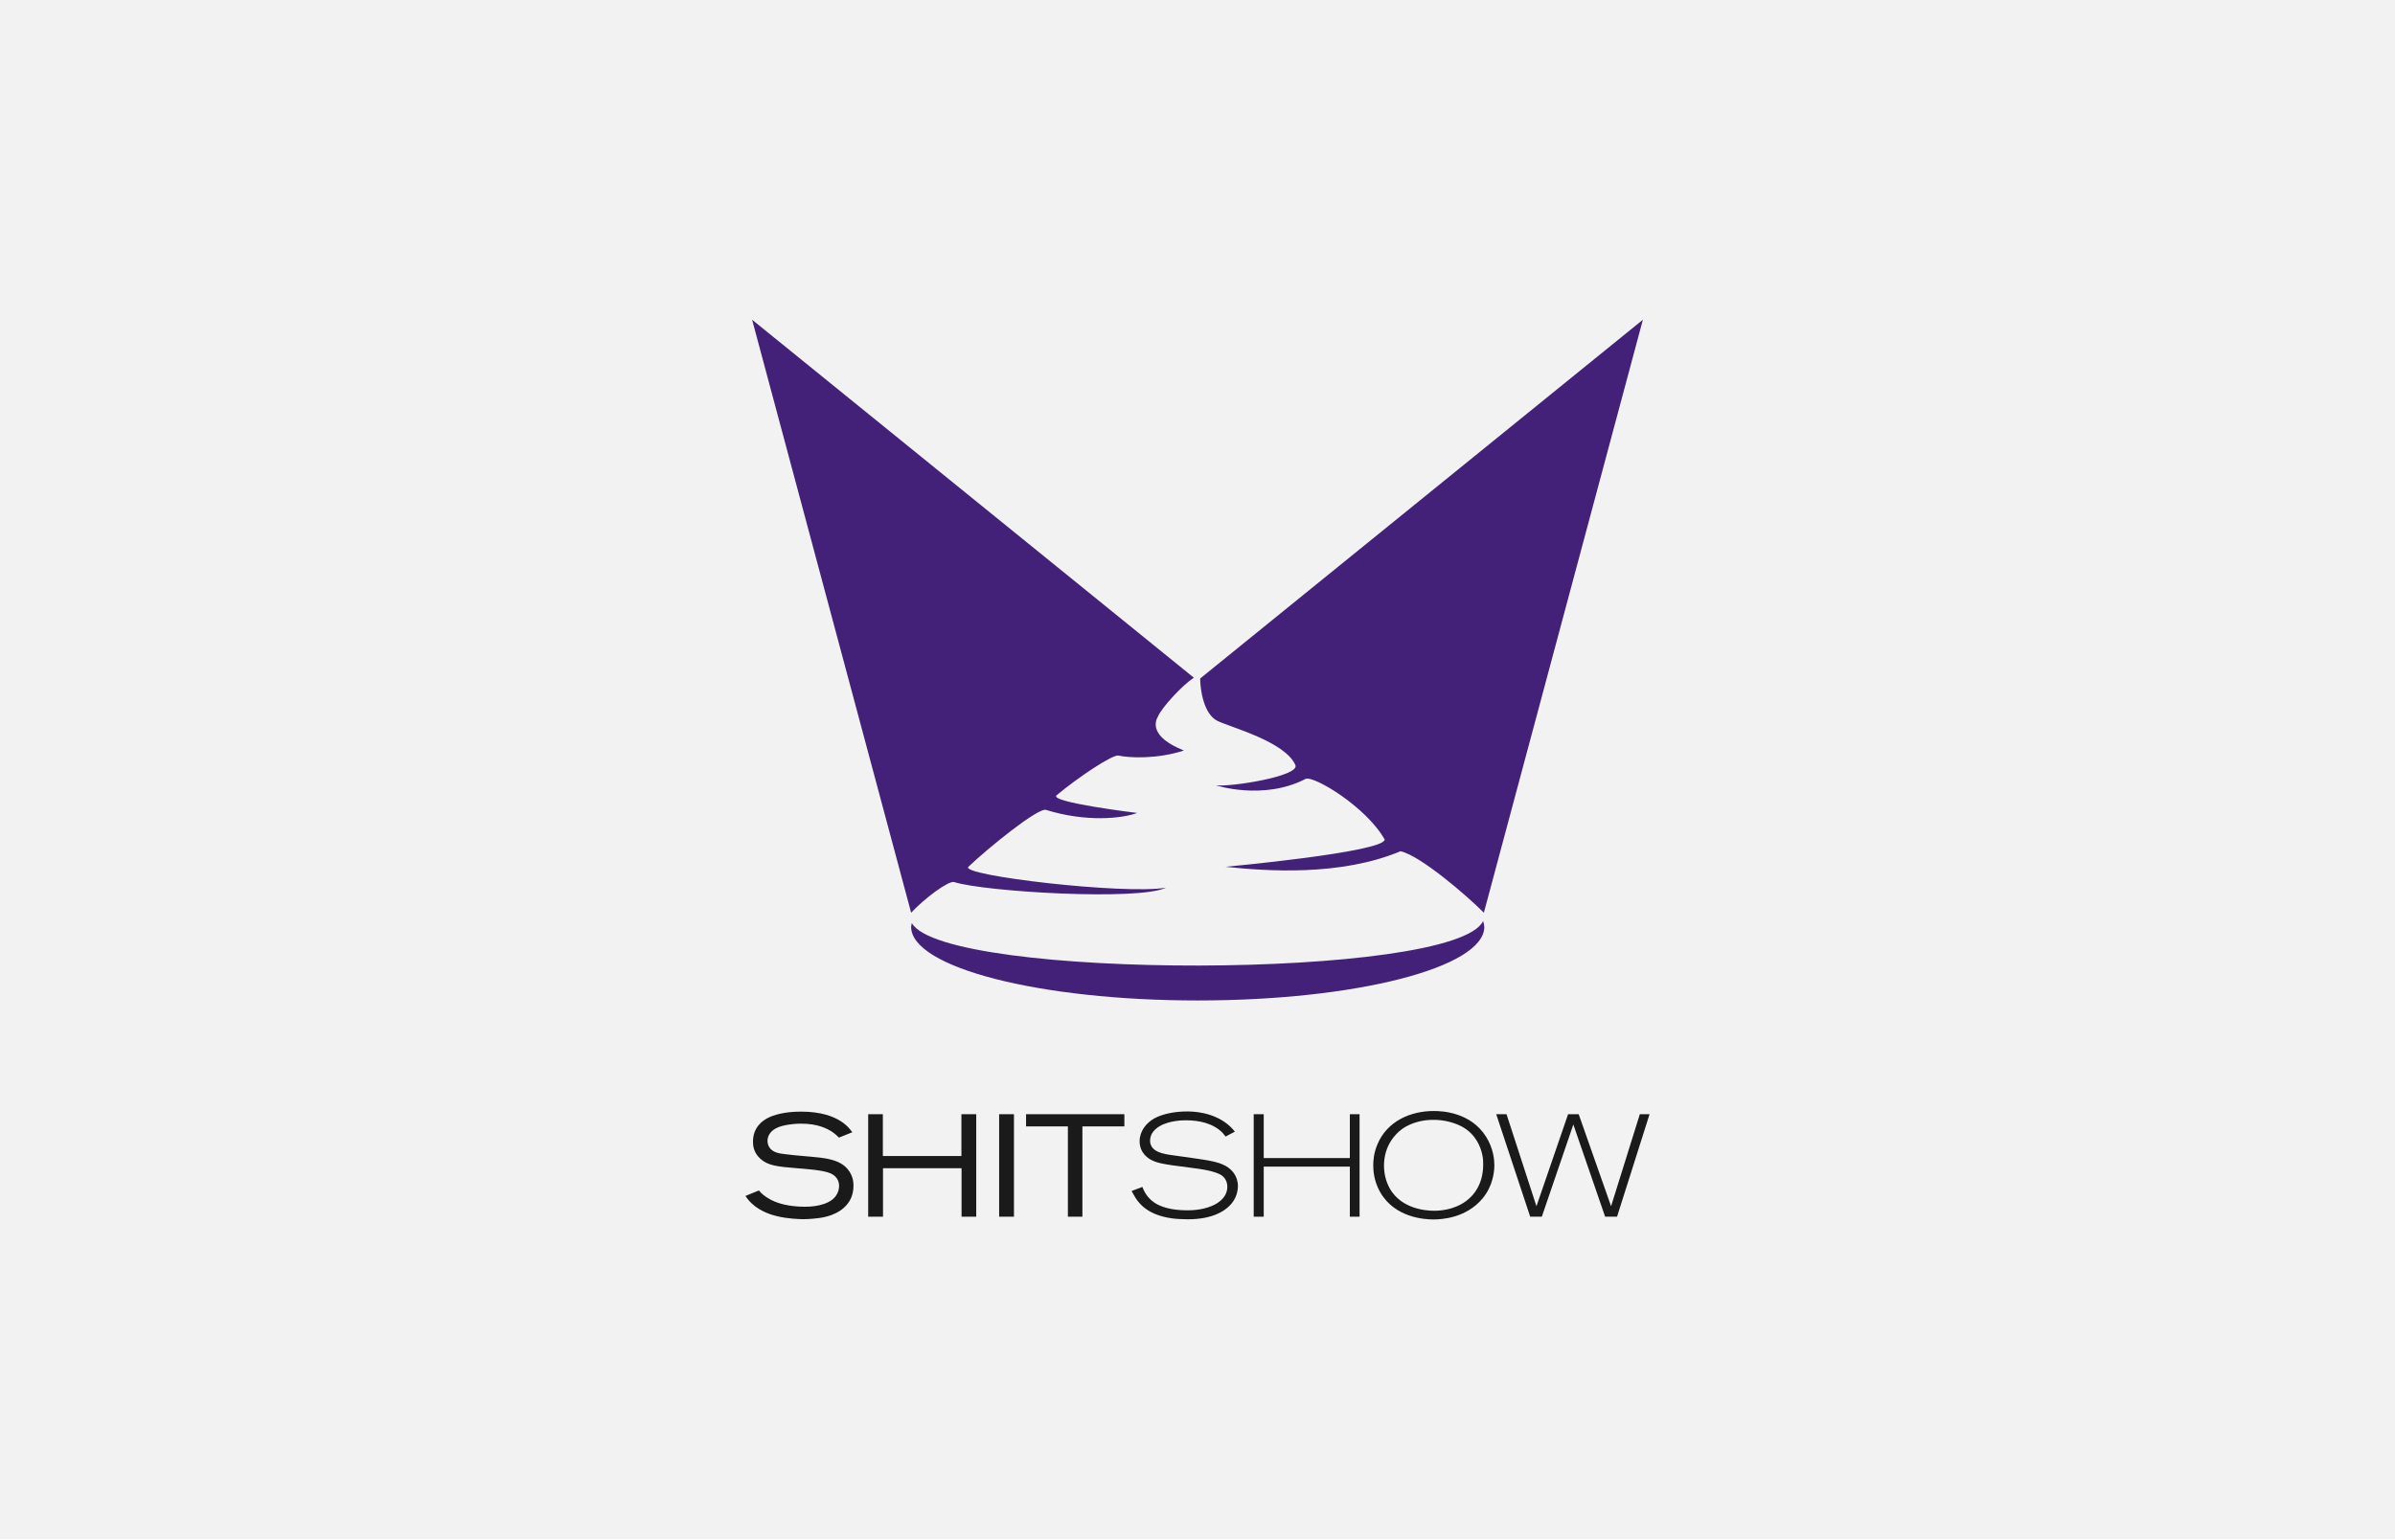
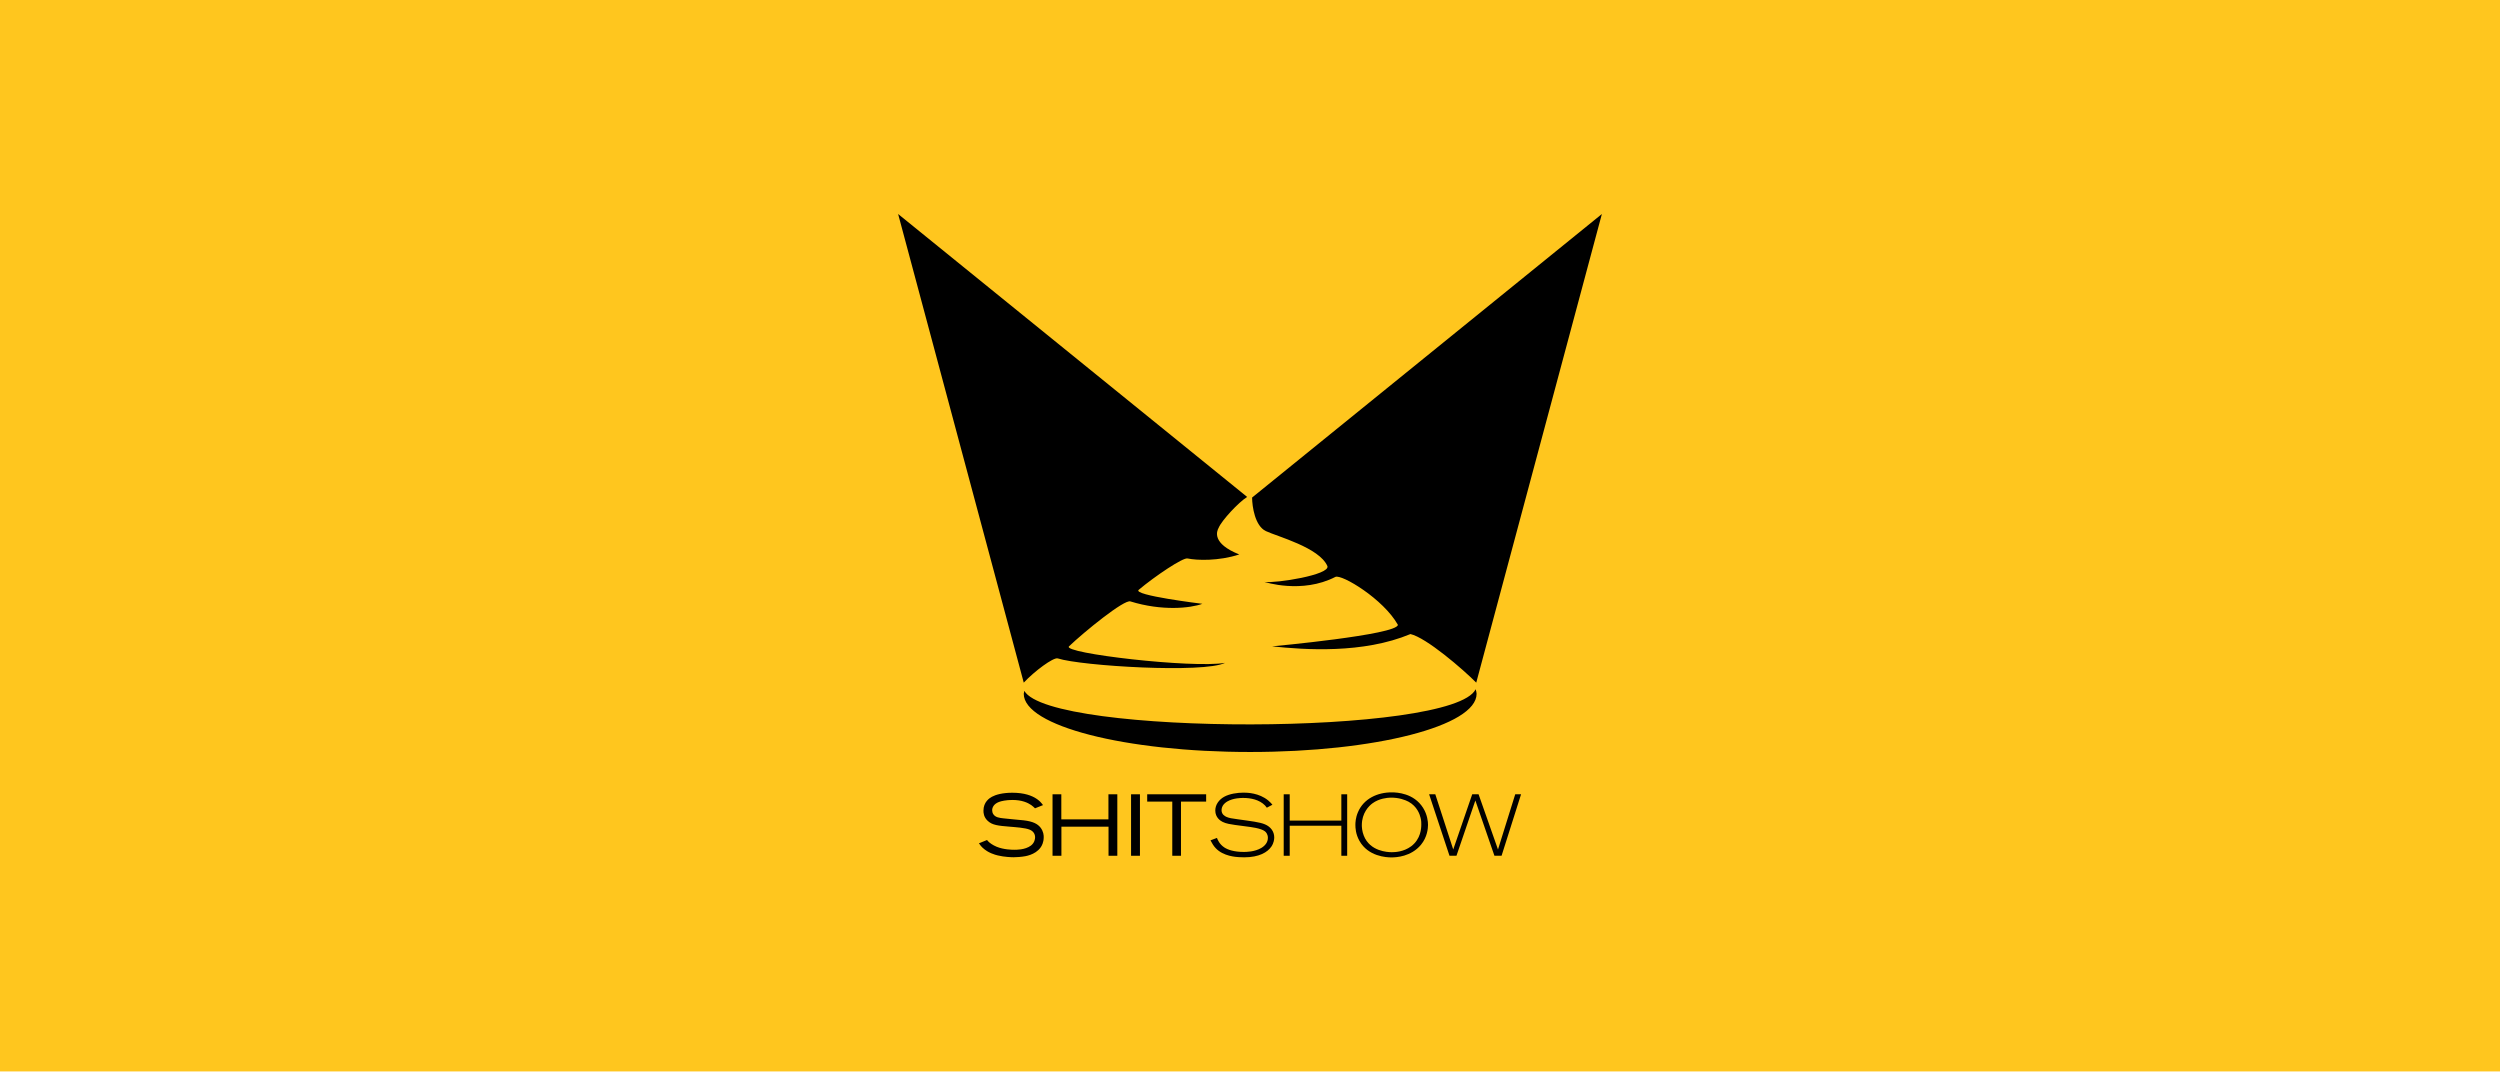
- <svg xmlns="http://www.w3.org/2000/svg" width="1400" height="900" viewBox="0 0 370.417 238.125" version="1.1" id="svg8">
+ <svg xmlns="http://www.w3.org/2000/svg" width="1400" height="600" viewBox="0 0 370.417 158.75" version="1.1" id="svg8">
  <defs id="defs2" />
-   <g id="layer1" transform="translate(0,-58.87498)">
-     <path style="fill:#f2f2f2;fill-opacity:1;stroke:none;stroke-width:0.1;stroke-linecap:round;stroke-linejoin:round;stroke-miterlimit:4;stroke-dasharray:none;stroke-dashoffset:0;stroke-opacity:1;paint-order:stroke fill markers" d="M 0,58.875 H 370.417 V 297 H 0 Z" id="rect852" />
-     <flowRoot xml:space="preserve" id="flowRoot871" style="fill:black;stroke:none;stroke-opacity:1;stroke-width:1px;stroke-linejoin:miter;stroke-linecap:butt;fill-opacity:1;font-family:sans-serif;font-style:normal;font-weight:normal;font-size:16px;line-height:25px;letter-spacing:0px;word-spacing:0px;text-anchor:middle;text-align:center">
+   <g id="layer1" transform="translate(0,-138.25)">
+     <path style="fill:#ffc61e;fill-opacity:1;stroke:none;stroke-width:0.1;stroke-linecap:round;stroke-linejoin:round;stroke-miterlimit:4;stroke-dasharray:none;stroke-dashoffset:0;stroke-opacity:1;paint-order:stroke fill markers" d="M 0,138.25 H 370.417 V 297 H 0 Z" id="rect852" />
+     <flowRoot xml:space="preserve" id="flowRoot871" style="font-style:normal;font-weight:normal;font-size:16px;line-height:25px;font-family:sans-serif;text-align:center;letter-spacing:0px;word-spacing:0px;text-anchor:middle;fill:#000000;fill-opacity:1;stroke:none;stroke-width:1px;stroke-linecap:butt;stroke-linejoin:miter;stroke-opacity:1">
      <flowRegion id="flowRegion873">
        <rect id="rect875" width="384.868" height="212.132" x="462.65" y="492.909" />
      </flowRegion>
      <flowPara id="flowPara877" />
    </flowRoot>
-     <g id="g935" transform="matrix(1.543192,0,0,1.543192,92.61373,-72.44305)" style="stroke-width:0.648">
-       <g style="fill:#aa0000;stroke-width:0.564" transform="matrix(1.149821,0,0,1.149821,-8.23078,-22.98566)" id="g954" />
-       <g id="g844" transform="matrix(1.243547,0,0,1.243547,-14.61329,-39.51508)" style="stroke-width:0.521">
-         <path style="fill:#442178;fill-opacity:1;stroke:none;stroke-width:1.824;stroke-linecap:round;stroke-linejoin:round;stroke-miterlimit:4;stroke-dasharray:none;stroke-dashoffset:0;stroke-opacity:1;paint-order:stroke fill markers" d="m 106.293,489.662 42.129,157.143 c 3.541,-3.81 9.88,-8.517 11.373,-8.133 7.986,2.569 48.981,5.036 56.121,1.5 -10.999,1.885 -54.785,-3.239 -52.322,-5.543 5.017,-4.798 18.583,-15.858 20.604,-15.061 10.601,3.283 20.065,2.281 24.121,0.801 0,0 -23.604,-2.862 -21.348,-4.693 5.403,-4.546 14.967,-10.981 16.402,-10.508 3.069,0.644 10.372,0.923 17.316,-1.35 -9.218,-3.662 -7.603,-7.751 -6.902,-8.965 1.003,-2.437 6.682,-8.56 9.545,-10.318 z m 235.984,0 -117.289,95.076 c 0.023,3.077 0.976,9.494 4.598,11.24 3.666,1.768 17.948,5.485 20.652,11.742 1.019,2.934 -17.246,5.82 -21.098,5.314 0,0 12.556,4.122 23.791,-1.695 2.181,-0.934 16.115,7.456 20.947,16.078 -0.221,3.354 -42.195,7.217 -42.195,7.217 10.893,1.161 30.499,2.535 46.398,-4.123 5.288,1.183 17.625,11.806 22.068,16.293 z m -42.334,159.352 c -7.428,15.607 -142.75,15.657 -151.334,0.537 a 75.923,19.511 0 0 0 -0.188,0.994 75.923,19.511 0 0 0 75.924,19.512 75.923,19.511 0 0 0 75.922,-19.512 75.923,19.511 0 0 0 -0.324,-1.531 z" transform="matrix(0.3042234,0,0,0.3042234,-8.230779,-22.98566)" id="path947" />
-         <g aria-label="SHITSHOW" style="font-style:normal;font-weight:normal;font-size:11.704px;line-height:18.287px;font-family:sans-serif;text-align:center;letter-spacing:0px;word-spacing:0px;text-anchor:middle;fill:#1a1a1a;fill-opacity:1;stroke:none;stroke-width:0.138px;stroke-linecap:butt;stroke-linejoin:miter;stroke-opacity:1" id="text970" transform="translate(-0.6699936)">
-           <path d="m 32.947,195.801 c 0,-0.246 -0.023,-0.772 -0.433,-1.299 -0.398,-0.492 -0.983,-0.819 -2.259,-0.971 -0.913,-0.105 -1.826,-0.152 -2.739,-0.269 -0.48,-0.059 -1.065,-0.105 -1.358,-0.573 -0.094,-0.152 -0.14,-0.339 -0.14,-0.515 0,-0.351 0.199,-0.843 0.913,-1.112 0.304,-0.117 0.96,-0.269 1.802,-0.269 1.299,0 2.083,0.375 2.54,0.691 0.234,0.164 0.445,0.375 0.503,0.433 l 1.077,-0.433 c -0.07,-0.082 -0.269,-0.375 -0.538,-0.597 -0.117,-0.105 -0.234,-0.187 -0.375,-0.281 -0.597,-0.386 -1.58,-0.784 -3.219,-0.784 -1.334,0 -2.235,0.269 -2.727,0.538 -0.351,0.187 -1.147,0.714 -1.147,1.873 0,0.281 0.023,0.866 0.585,1.381 0.609,0.562 1.381,0.644 2.961,0.772 0.655,0.059 2.083,0.14 2.692,0.41 0.433,0.187 0.702,0.538 0.702,1.018 0,0.222 -0.07,0.737 -0.562,1.112 -0.796,0.597 -2.036,0.562 -2.247,0.562 -0.269,0 -1.393,-0.012 -2.341,-0.398 -0.573,-0.234 -0.96,-0.538 -1.135,-0.714 -0.07,-0.07 -0.117,-0.129 -0.176,-0.199 L 24.239,196.62 c 0.129,0.187 0.328,0.492 0.772,0.831 0.14,0.105 0.433,0.316 0.866,0.503 0.41,0.176 0.702,0.246 0.889,0.293 0.878,0.222 1.896,0.246 2.13,0.246 0.527,0 1.007,-0.059 1.194,-0.082 0.304,-0.035 1.697,-0.199 2.434,-1.229 0.164,-0.222 0.421,-0.679 0.421,-1.381 z" style="font-style:normal;font-variant:normal;font-weight:500;font-stretch:normal;font-family:'Akzidenz-Grotesk BQ Extended';-inkscape-font-specification:'Akzidenz-Grotesk BQ Extended Medium';fill:#1a1a1a;stroke-width:0.138px" id="path907" />
-           <path d="m 42.839,198.294 v -8.263 H 41.645 v 3.371 h -6.332 v -3.371 h -1.182 v 8.263 h 1.194 v -3.909 h 6.332 v 3.909 z" style="font-style:normal;font-variant:normal;font-weight:500;font-stretch:normal;font-family:'Akzidenz-Grotesk BQ Extended';-inkscape-font-specification:'Akzidenz-Grotesk BQ Extended Medium';fill:#1a1a1a;stroke-width:0.138px" id="path909" />
-           <path d="m 45.88,198.294 v -8.263 h -1.194 v 8.263 z" style="font-style:normal;font-variant:normal;font-weight:500;font-stretch:normal;font-family:'Akzidenz-Grotesk BQ Extended';-inkscape-font-specification:'Akzidenz-Grotesk BQ Extended Medium';fill:#1a1a1a;stroke-width:0.138px" id="path911" />
-           <path d="m 54.778,191.014 v -0.983 h -7.923 v 0.983 h 3.371 v 7.28 h 1.17 v -7.28 z" style="font-style:normal;font-variant:normal;font-weight:500;font-stretch:normal;font-family:'Akzidenz-Grotesk BQ Extended';-inkscape-font-specification:'Akzidenz-Grotesk BQ Extended Medium';fill:#1a1a1a;stroke-width:0.138px" id="path913" />
-           <path d="m 63.93,195.836 c 0,-0.819 -0.492,-1.44 -1.229,-1.756 -0.726,-0.316 -1.873,-0.433 -3.675,-0.691 -0.784,-0.105 -1.182,-0.164 -1.533,-0.328 -0.164,-0.082 -0.644,-0.304 -0.644,-0.889 0,-0.281 0.105,-0.503 0.152,-0.585 0.14,-0.246 0.375,-0.445 0.609,-0.585 0.819,-0.48 1.908,-0.48 2.142,-0.48 1.042,0 2.177,0.234 2.938,1.007 0.082,0.094 0.176,0.211 0.246,0.304 l 0.749,-0.398 c -0.094,-0.117 -0.269,-0.328 -0.562,-0.573 -1.241,-1.018 -2.809,-1.053 -3.312,-1.053 -0.831,0 -1.884,0.152 -2.622,0.562 -0.667,0.375 -1.182,1.042 -1.182,1.837 0,0.96 0.702,1.393 0.983,1.533 0.48,0.246 1.135,0.328 1.662,0.41 0.492,0.07 0.995,0.129 1.498,0.199 0.609,0.082 2.013,0.234 2.54,0.667 0.14,0.117 0.386,0.386 0.386,0.866 0,0.609 -0.375,1.053 -0.878,1.358 -0.913,0.538 -2.048,0.538 -2.364,0.538 -1.311,0 -2.142,-0.293 -2.622,-0.609 -0.644,-0.433 -0.878,-1.007 -0.983,-1.276 l -0.866,0.328 c 0.211,0.386 0.386,0.726 0.702,1.053 1.03,1.1 2.762,1.182 3.113,1.205 0.246,0.012 0.48,0.023 0.714,0.023 2.025,0 3.137,-0.691 3.652,-1.44 0.339,-0.503 0.386,-0.995 0.386,-1.229 z" style="font-style:normal;font-variant:normal;font-weight:300;font-stretch:normal;font-family:'Akzidenz-Grotesk BQ Light Exten';-inkscape-font-specification:'Akzidenz-Grotesk BQ Light Exten Light';fill:#1a1a1a;stroke-width:0.138px" id="path915" />
-           <path d="m 73.734,198.294 v -8.263 h -0.784 v 3.535 h -6.94 v -3.535 h -0.808 v 8.263 h 0.808 v -4.038 h 6.94 v 4.038 z" style="font-style:normal;font-variant:normal;font-weight:300;font-stretch:normal;font-family:'Akzidenz-Grotesk BQ Light Exten';-inkscape-font-specification:'Akzidenz-Grotesk BQ Light Exten Light';fill:#1a1a1a;stroke-width:0.138px" id="path917" />
-           <path d="m 84.597,194.139 c 0,-0.41 -0.07,-1.346 -0.667,-2.294 -1.241,-1.966 -3.511,-2.072 -4.19,-2.072 -1.908,-0.012 -3.792,0.831 -4.564,2.68 -0.316,0.737 -0.339,1.393 -0.339,1.697 0,0.386 0.035,1.229 0.538,2.13 1.182,2.118 3.64,2.235 4.307,2.235 0.644,0 2.633,-0.094 3.968,-1.697 0.854,-1.03 0.948,-2.212 0.948,-2.68 z m -0.901,-0.047 c 0,0.515 -0.07,1.955 -1.358,2.926 -1.018,0.761 -2.2,0.796 -2.61,0.796 -0.585,0 -2.926,-0.117 -3.757,-2.212 -0.246,-0.609 -0.269,-1.194 -0.269,-1.416 0,-1.65 0.948,-2.587 1.428,-2.938 0.901,-0.667 2.013,-0.749 2.352,-0.761 1.205,-0.047 2.095,0.328 2.493,0.538 1.17,0.632 1.521,1.72 1.627,2.177 0.105,0.421 0.094,0.702 0.094,0.889 z" style="font-style:normal;font-variant:normal;font-weight:300;font-stretch:normal;font-family:'Akzidenz-Grotesk BQ Light Exten';-inkscape-font-specification:'Akzidenz-Grotesk BQ Light Exten Light';fill:#1a1a1a;stroke-width:0.138px" id="path919" />
-           <path d="m 97.105,190.031 h -0.784 l -2.317,7.42 -2.61,-7.42 h -0.854 l -2.551,7.42 -2.411,-7.42 h -0.831 l 2.739,8.263 h 0.936 l 2.54,-7.432 2.563,7.432 h 0.96 z" style="font-style:normal;font-variant:normal;font-weight:300;font-stretch:normal;font-family:'Akzidenz-Grotesk BQ Light Exten';-inkscape-font-specification:'Akzidenz-Grotesk BQ Light Exten Light';fill:#1a1a1a;stroke-width:0.138px" id="path921" />
+     <g id="g954" transform="matrix(1.342972,0,0,1.342972,105.5135,1.274494)" style="fill:#000000;stroke-width:0.745" />
+     <g style="fill:#000000;stroke-width:0.688" transform="matrix(1.452442,0,0,1.452442,98.05888,-13.02095)" id="g844">
+       <path id="path947" d="m 106.293,489.662 42.129,157.143 c 3.541,-3.81 9.88,-8.517 11.373,-8.133 7.986,2.569 48.981,5.036 56.121,1.5 -10.999,1.885 -54.785,-3.239 -52.322,-5.543 5.017,-4.798 18.583,-15.858 20.604,-15.061 10.601,3.283 20.065,2.281 24.121,0.801 0,0 -23.604,-2.862 -21.348,-4.693 5.403,-4.546 14.967,-10.981 16.402,-10.508 3.069,0.644 10.372,0.923 17.316,-1.35 -9.218,-3.662 -7.603,-7.751 -6.902,-8.965 1.003,-2.437 6.682,-8.56 9.545,-10.318 z m 235.984,0 -117.289,95.076 c 0.023,3.077 0.976,9.494 4.598,11.24 3.666,1.768 17.948,5.485 20.652,11.742 1.019,2.934 -17.246,5.82 -21.098,5.314 0,0 12.556,4.122 23.791,-1.695 2.181,-0.934 16.115,7.456 20.947,16.078 -0.221,3.354 -42.195,7.217 -42.195,7.217 10.893,1.161 30.499,2.535 46.398,-4.123 5.288,1.183 17.625,11.806 22.068,16.293 z m -42.334,159.352 c -7.428,15.607 -142.75,15.657 -151.334,0.537 a 75.923,19.511 0 0 0 -0.188,0.994 75.923,19.511 0 0 0 75.924,19.512 75.923,19.511 0 0 0 75.922,-19.512 75.923,19.511 0 0 0 -0.324,-1.531 z" style="fill:#000000;fill-opacity:1;stroke:none;stroke-width:2.41;stroke-linecap:round;stroke-linejoin:round;stroke-miterlimit:4;stroke-dasharray:none;stroke-dashoffset:0;stroke-opacity:1;paint-order:stroke fill markers" transform="matrix(0.3042234,0,0,0.3042234,-8.230779,-22.98566)" />
+       <g id="g891" transform="matrix(0.7589796,0,0,0.7589796,14.46171,40.94676)" style="stroke-width:0.907">
+         <g id="g855" style="stroke-width:0.907">
+           <path d="m 32.277,195.801 c 0,-0.246 -0.023,-0.772 -0.433,-1.299 -0.398,-0.492 -0.983,-0.819 -2.259,-0.971 -0.913,-0.105 -1.826,-0.152 -2.739,-0.269 -0.48,-0.059 -1.065,-0.105 -1.358,-0.573 -0.094,-0.152 -0.14,-0.339 -0.14,-0.515 0,-0.351 0.199,-0.843 0.913,-1.112 0.304,-0.117 0.96,-0.269 1.802,-0.269 1.299,0 2.083,0.375 2.54,0.691 0.234,0.164 0.445,0.375 0.503,0.433 l 1.077,-0.433 c -0.07,-0.082 -0.269,-0.375 -0.538,-0.597 -0.117,-0.105 -0.234,-0.187 -0.375,-0.281 -0.597,-0.386 -1.58,-0.784 -3.219,-0.784 -1.334,0 -2.235,0.269 -2.727,0.538 -0.351,0.187 -1.147,0.714 -1.147,1.873 0,0.281 0.023,0.866 0.585,1.381 0.609,0.562 1.381,0.644 2.961,0.772 0.655,0.059 2.083,0.14 2.692,0.41 0.433,0.187 0.702,0.538 0.702,1.018 0,0.222 -0.07,0.737 -0.562,1.112 -0.796,0.597 -2.036,0.562 -2.247,0.562 -0.269,0 -1.393,-0.012 -2.341,-0.398 -0.573,-0.234 -0.96,-0.538 -1.135,-0.714 -0.07,-0.07 -0.117,-0.129 -0.176,-0.199 L 23.569,196.62 c 0.129,0.187 0.328,0.492 0.772,0.831 0.14,0.105 0.433,0.316 0.866,0.503 0.41,0.176 0.702,0.246 0.889,0.293 0.878,0.222 1.896,0.246 2.13,0.246 0.527,0 1.007,-0.059 1.194,-0.082 0.304,-0.035 1.697,-0.199 2.434,-1.229 0.164,-0.222 0.421,-0.679 0.421,-1.381 z" style="font-style:normal;font-variant:normal;font-weight:500;font-stretch:normal;font-size:medium;line-height:18.287px;font-family:'Akzidenz-Grotesk BQ Extended';-inkscape-font-specification:'Akzidenz-Grotesk BQ Extended Medium';text-align:center;letter-spacing:0px;word-spacing:0px;text-anchor:middle;fill:#000000;fill-opacity:1;stroke:none;stroke-width:0.24px;stroke-linecap:butt;stroke-linejoin:miter;stroke-opacity:1" id="path907" />
+           <path d="m 42.169,198.294 v -8.263 h -1.194 v 3.371 h -6.332 v -3.371 h -1.182 v 8.263 h 1.194 v -3.909 h 6.332 v 3.909 z" style="font-style:normal;font-variant:normal;font-weight:500;font-stretch:normal;font-size:medium;line-height:18.287px;font-family:'Akzidenz-Grotesk BQ Extended';-inkscape-font-specification:'Akzidenz-Grotesk BQ Extended Medium';text-align:center;letter-spacing:0px;word-spacing:0px;text-anchor:middle;fill:#000000;fill-opacity:1;stroke:none;stroke-width:0.24px;stroke-linecap:butt;stroke-linejoin:miter;stroke-opacity:1" id="path909" />
+           <path d="m 45.21,198.294 v -8.263 h -1.194 v 8.263 z" style="font-style:normal;font-variant:normal;font-weight:500;font-stretch:normal;font-size:medium;line-height:18.287px;font-family:'Akzidenz-Grotesk BQ Extended';-inkscape-font-specification:'Akzidenz-Grotesk BQ Extended Medium';text-align:center;letter-spacing:0px;word-spacing:0px;text-anchor:middle;fill:#000000;fill-opacity:1;stroke:none;stroke-width:0.24px;stroke-linecap:butt;stroke-linejoin:miter;stroke-opacity:1" id="path911" />
+           <path d="m 54.108,191.014 v -0.983 h -7.923 v 0.983 h 3.371 v 7.28 h 1.17 v -7.28 z" style="font-style:normal;font-variant:normal;font-weight:500;font-stretch:normal;font-size:medium;line-height:18.287px;font-family:'Akzidenz-Grotesk BQ Extended';-inkscape-font-specification:'Akzidenz-Grotesk BQ Extended Medium';text-align:center;letter-spacing:0px;word-spacing:0px;text-anchor:middle;fill:#000000;fill-opacity:1;stroke:none;stroke-width:0.24px;stroke-linecap:butt;stroke-linejoin:miter;stroke-opacity:1" id="path913" />
+         </g>
+         <g id="g849" style="stroke-width:0.907">
+           <path d="m 63.26,195.836 c 0,-0.819 -0.492,-1.44 -1.229,-1.756 -0.726,-0.316 -1.873,-0.433 -3.675,-0.691 -0.784,-0.105 -1.182,-0.164 -1.533,-0.328 -0.164,-0.082 -0.644,-0.304 -0.644,-0.889 0,-0.281 0.105,-0.503 0.152,-0.585 0.14,-0.246 0.375,-0.445 0.609,-0.585 0.819,-0.48 1.908,-0.48 2.142,-0.48 1.042,0 2.177,0.234 2.938,1.007 0.082,0.094 0.176,0.211 0.246,0.304 l 0.749,-0.398 c -0.094,-0.117 -0.269,-0.328 -0.562,-0.573 -1.241,-1.018 -2.809,-1.053 -3.312,-1.053 -0.831,0 -1.884,0.152 -2.622,0.562 -0.667,0.375 -1.182,1.042 -1.182,1.837 0,0.96 0.702,1.393 0.983,1.533 0.48,0.246 1.135,0.328 1.662,0.41 0.492,0.07 0.995,0.129 1.498,0.199 0.609,0.082 2.013,0.234 2.54,0.667 0.14,0.117 0.386,0.386 0.386,0.866 0,0.609 -0.375,1.053 -0.878,1.358 -0.913,0.538 -2.048,0.538 -2.364,0.538 -1.311,0 -2.142,-0.293 -2.622,-0.609 -0.644,-0.433 -0.878,-1.007 -0.983,-1.276 l -0.866,0.328 c 0.211,0.386 0.386,0.726 0.702,1.053 1.03,1.1 2.762,1.182 3.113,1.205 0.246,0.012 0.48,0.023 0.714,0.023 2.025,0 3.137,-0.691 3.652,-1.44 0.339,-0.503 0.386,-0.995 0.386,-1.229 z" style="font-style:normal;font-variant:normal;font-weight:300;font-stretch:normal;font-size:medium;line-height:18.287px;font-family:'Akzidenz-Grotesk BQ Light Exten';-inkscape-font-specification:'Akzidenz-Grotesk BQ Light Exten Light';text-align:center;letter-spacing:0px;word-spacing:0px;text-anchor:middle;fill:#000000;fill-opacity:1;stroke:none;stroke-width:0.24px;stroke-linecap:butt;stroke-linejoin:miter;stroke-opacity:1" id="path915" />
+           <path d="m 73.064,198.294 v -8.263 h -0.784 v 3.535 h -6.94 v -3.535 h -0.808 v 8.263 h 0.808 v -4.038 h 6.94 v 4.038 z" style="font-style:normal;font-variant:normal;font-weight:300;font-stretch:normal;font-size:medium;line-height:18.287px;font-family:'Akzidenz-Grotesk BQ Light Exten';-inkscape-font-specification:'Akzidenz-Grotesk BQ Light Exten Light';text-align:center;letter-spacing:0px;word-spacing:0px;text-anchor:middle;fill:#000000;fill-opacity:1;stroke:none;stroke-width:0.24px;stroke-linecap:butt;stroke-linejoin:miter;stroke-opacity:1" id="path917" />
+           <path d="m 83.927,194.139 c 0,-0.41 -0.07,-1.346 -0.667,-2.294 -1.241,-1.966 -3.511,-2.072 -4.19,-2.072 -1.908,-0.012 -3.792,0.831 -4.564,2.68 -0.316,0.737 -0.339,1.393 -0.339,1.697 0,0.386 0.035,1.229 0.538,2.13 1.182,2.118 3.64,2.235 4.307,2.235 0.644,0 2.633,-0.094 3.968,-1.697 0.854,-1.03 0.948,-2.212 0.948,-2.68 z m -0.901,-0.047 c 0,0.515 -0.07,1.955 -1.358,2.926 -1.018,0.761 -2.2,0.796 -2.61,0.796 -0.585,0 -2.926,-0.117 -3.757,-2.212 -0.246,-0.609 -0.269,-1.194 -0.269,-1.416 0,-1.65 0.948,-2.587 1.428,-2.938 0.901,-0.667 2.013,-0.749 2.352,-0.761 1.205,-0.047 2.095,0.328 2.493,0.538 1.17,0.632 1.521,1.72 1.627,2.177 0.105,0.421 0.094,0.702 0.094,0.889 z" style="font-style:normal;font-variant:normal;font-weight:300;font-stretch:normal;font-size:medium;line-height:18.287px;font-family:'Akzidenz-Grotesk BQ Light Exten';-inkscape-font-specification:'Akzidenz-Grotesk BQ Light Exten Light';text-align:center;letter-spacing:0px;word-spacing:0px;text-anchor:middle;fill:#000000;fill-opacity:1;stroke:none;stroke-width:0.24px;stroke-linecap:butt;stroke-linejoin:miter;stroke-opacity:1" id="path919" />
+           <path d="m 96.435,190.031 h -0.784 l -2.317,7.42 -2.61,-7.42 h -0.854 l -2.551,7.42 -2.411,-7.42 h -0.831 l 2.739,8.263 h 0.936 l 2.54,-7.432 2.563,7.432 h 0.96 z" style="font-style:normal;font-variant:normal;font-weight:300;font-stretch:normal;font-size:medium;line-height:18.287px;font-family:'Akzidenz-Grotesk BQ Light Exten';-inkscape-font-specification:'Akzidenz-Grotesk BQ Light Exten Light';text-align:center;letter-spacing:0px;word-spacing:0px;text-anchor:middle;fill:#000000;fill-opacity:1;stroke:none;stroke-width:0.24px;stroke-linecap:butt;stroke-linejoin:miter;stroke-opacity:1" id="path921" />
        </g>
      </g>
    </g>
  </g>
</svg>
